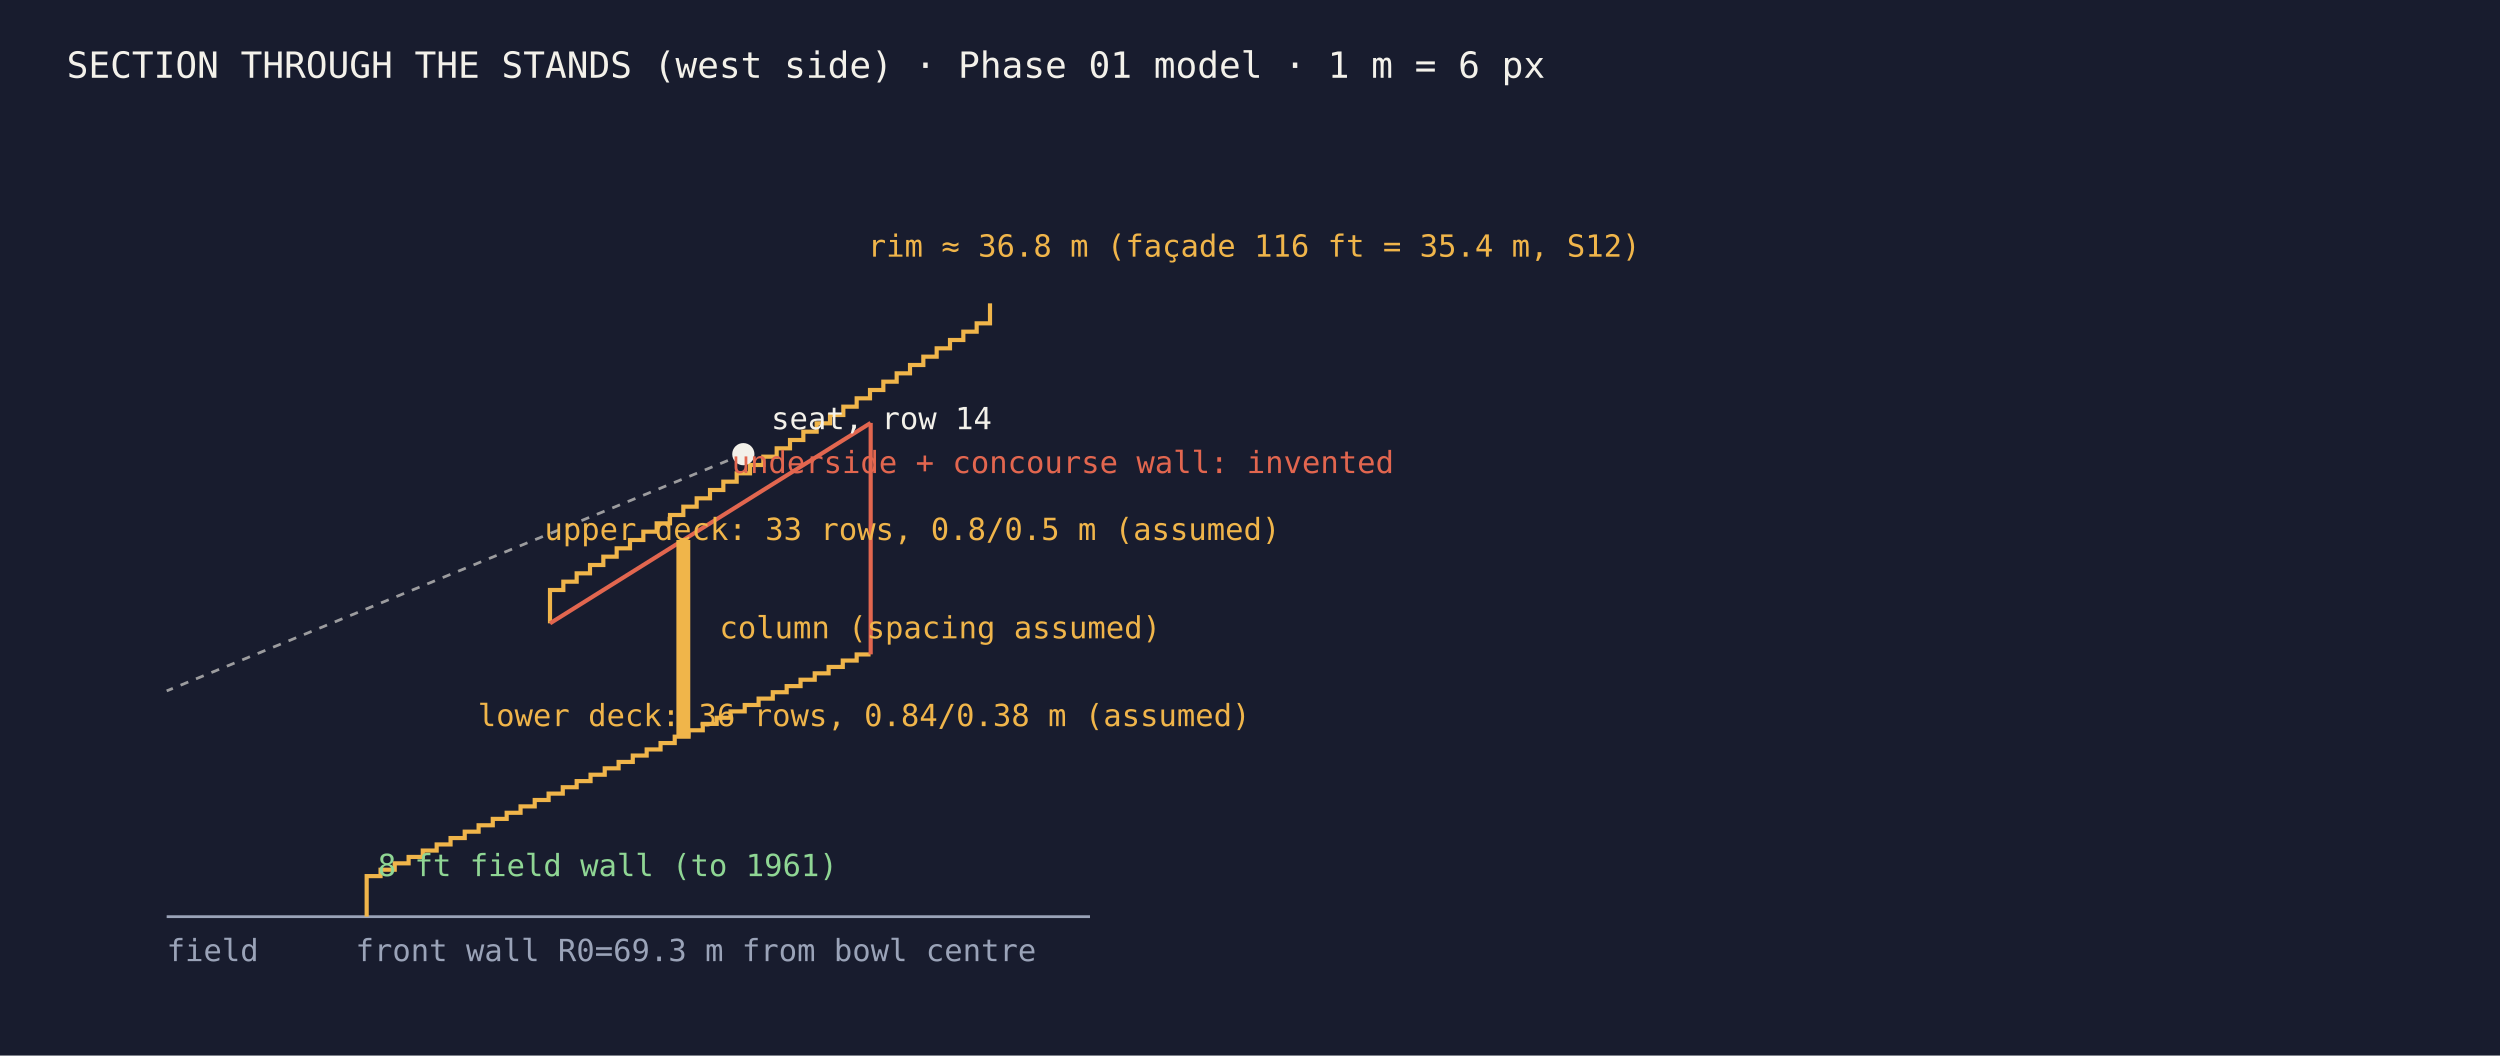
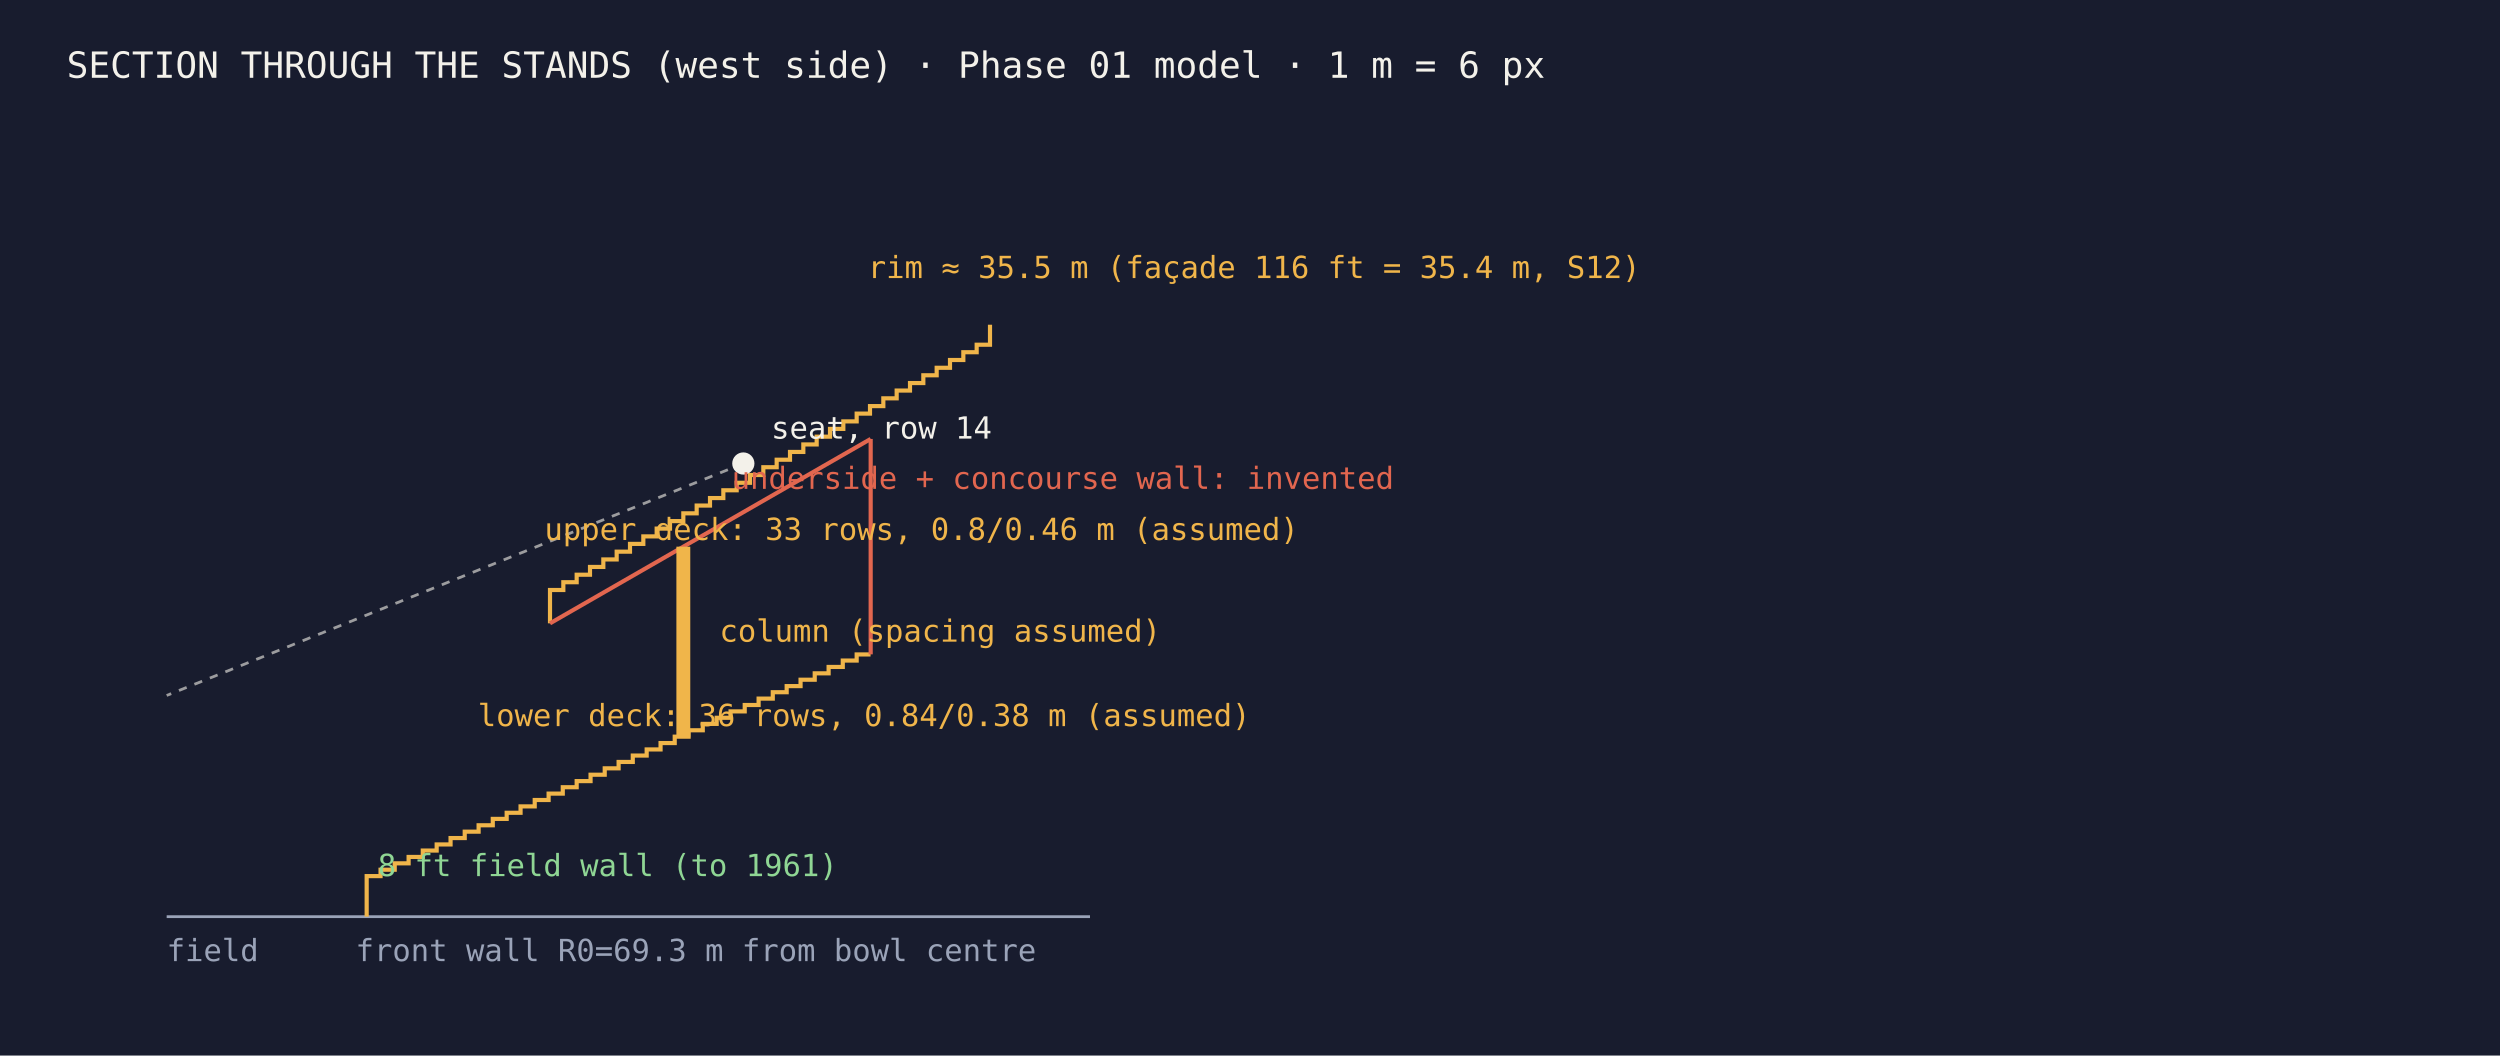
<svg xmlns="http://www.w3.org/2000/svg" width="900" height="380" viewBox="0 0 900 380" font-family="JetBrains Mono, DejaVu Sans Mono, monospace">
  <rect width="100%" height="100%" fill="#181c2e" />
  <text x="24.0" y="28.0" fill="#f3f1ea" font-size="13" text-anchor="start">SECTION THROUGH THE STANDS (west side) · Phase 01 model · 1 m = 6 px</text>
  <line x1="60" y1="330" x2="392.4" y2="330" stroke="#9aa3b8" />
  <polyline points="132.0,330.0 132.0,315.4 132.0,315.4 137.0,315.4 137.0,313.1 142.1,313.1 142.1,310.8 147.1,310.8 147.1,308.5 152.2,308.5 152.2,306.2 157.2,306.2 157.2,304.0 162.2,304.0 162.2,301.7 167.3,301.7 167.3,299.4 172.3,299.4 172.3,297.1 177.4,297.1 177.4,294.8 182.4,294.8 182.4,292.6 187.4,292.6 187.4,290.3 192.5,290.3 192.5,288.0 197.5,288.0 197.5,285.7 202.6,285.7 202.6,283.4 207.6,283.4 207.6,281.2 212.6,281.2 212.6,278.9 217.7,278.9 217.7,276.6 222.7,276.6 222.7,274.3 227.8,274.3 227.8,272.0 232.8,272.0 232.8,269.8 237.8,269.8 237.8,267.5 242.9,267.5 242.9,265.2 247.9,265.2 247.9,262.9 253.0,262.9 253.0,260.6 258.0,260.6 258.0,258.4 263.0,258.4 263.0,256.1 268.1,256.1 268.1,253.8 273.1,253.8 273.1,251.5 278.2,251.5 278.2,249.2 283.2,249.2 283.2,247.0 288.2,247.0 288.2,244.7 293.3,244.7 293.3,242.4 298.3,242.4 298.3,240.1 303.4,240.1 303.4,237.8 308.4,237.8 308.4,235.6 313.4,235.6" fill="none" stroke="#f0b54a" stroke-width="1.5" />
-   <polyline points="198.0,224.4 198.0,212.4 198.0,212.4 202.8,212.4 202.8,209.4 207.6,209.4 207.6,206.4 212.4,206.4 212.4,203.4 217.2,203.4 217.2,200.4 222.0,200.4 222.0,197.4 226.8,197.4 226.8,194.4 231.6,194.4 231.6,191.4 236.4,191.4 236.4,188.4 241.2,188.4 241.2,185.4 246.0,185.4 246.0,182.4 250.8,182.4 250.8,179.4 255.6,179.4 255.6,176.4 260.4,176.4 260.4,173.4 265.2,173.4 265.2,170.4 270.0,170.4 270.0,167.4 274.8,167.4 274.8,164.4 279.6,164.4 279.6,161.4 284.4,161.4 284.4,158.4 289.2,158.4 289.2,155.4 294.0,155.4 294.0,152.4 298.8,152.4 298.8,149.4 303.6,149.4 303.6,146.4 308.4,146.4 308.4,143.4 313.2,143.4 313.2,140.4 318.0,140.4 318.0,137.4 322.8,137.4 322.8,134.4 327.6,134.4 327.6,131.4 332.4,131.4 332.4,128.4 337.2,128.4 337.2,125.4 342.0,125.4 342.0,122.4 346.8,122.4 346.8,119.4 351.6,119.4 351.6,116.4 356.4,116.4 356.4,109.2" fill="none" stroke="#f0b54a" stroke-width="1.5" />
-   <line x1="198" y1="224.4" x2="313.44" y2="152.25" stroke="#e2664f" stroke-width="1.5" />
-   <line x1="313.44" y1="235.57" x2="313.44" y2="152.25" stroke="#e2664f" stroke-width="1.5" />
-   <rect x="243.5" y="194.4" width="5" height="70.8" fill="#f0b54a" />
-   <line x1="267.6" y1="163.5" x2="60" y2="248.72" stroke="#f3f1ea" stroke-dasharray="3 3" opacity=".6" />
-   <circle cx="267.6" cy="163.5" r="4" fill="#f3f1ea" />
+   <polyline points="198.0,224.4 198.0,212.4 198.0,212.4 202.8,212.4 202.8,209.6 207.6,209.6 207.6,206.9 212.4,206.9 212.4,204.1 217.2,204.1 217.2,201.4 222.0,201.4 222.0,198.6 226.8,198.6 226.8,195.8 231.6,195.8 231.6,193.1 236.4,193.1 236.4,190.3 241.2,190.3 241.2,187.6 246.0,187.6 246.0,184.8 250.8,184.8 250.8,182.0 255.6,182.0 255.6,179.3 260.4,179.3 260.4,176.5 265.2,176.5 265.2,173.8 270.0,173.8 270.0,171.0 274.8,171.0 274.8,168.2 279.6,168.2 279.6,165.5 284.4,165.5 284.4,162.7 289.2,162.7 289.2,160.0 294.0,160.0 294.0,157.2 298.8,157.2 298.8,154.4 303.6,154.4 303.6,151.7 308.4,151.7 308.4,148.9 313.2,148.9 313.2,146.2 318.0,146.2 318.0,143.4 322.8,143.4 322.8,140.6 327.6,140.6 327.6,137.9 332.4,137.9 332.4,135.1 337.2,135.1 337.2,132.4 342.0,132.4 342.0,129.6 346.8,129.6 346.8,126.8 351.6,126.8 351.6,124.1 356.4,124.1 356.4,116.9" fill="none" stroke="#f0b54a" stroke-width="1.5" />
+   <line x1="198" y1="224.4" x2="313.44" y2="158.022" stroke="#e2664f" stroke-width="1.5" />
+   <line x1="313.44" y1="235.57" x2="313.44" y2="158.022" stroke="#e2664f" stroke-width="1.5" />
+   <rect x="243.5" y="196.8" width="5" height="68.4" fill="#f0b54a" />
+   <line x1="267.6" y1="166.86" x2="60" y2="250.361" stroke="#f3f1ea" stroke-dasharray="3 3" opacity=".6" />
+   <circle cx="267.6" cy="166.86" r="4" fill="#f3f1ea" />
  <text x="136.0" y="315.4" fill="#8fd694" font-size="11" text-anchor="start">8 ft field wall (to 1961)</text>
  <text x="172.0" y="261.4" fill="#f0b54a" font-size="11" text-anchor="start">lower deck: 36 rows, 0.84/0.38 m (assumed)</text>
-   <text x="196.0" y="194.4" fill="#f0b54a" font-size="11" text-anchor="start">upper deck: 33 rows, 0.8/0.5 m (assumed)</text>
-   <text x="259.0" y="229.8" fill="#f0b54a" font-size="11" text-anchor="start">column (spacing assumed)</text>
-   <text x="263.4" y="170.3" fill="#e2664f" font-size="11" text-anchor="start">underside + concourse wall: invented</text>
-   <text x="312.4" y="92.4" fill="#f0b54a" font-size="11" text-anchor="start">rim ≈ 36.8 m (façade 116 ft = 35.4 m, S12)</text>
-   <text x="277.6" y="154.5" fill="#f3f1ea" font-size="11" text-anchor="start">seat, row 14</text>
+   <text x="196.0" y="194.4" fill="#f0b54a" font-size="11" text-anchor="start">upper deck: 33 rows, 0.8/0.46 m (assumed)</text>
+   <text x="259.0" y="231.0" fill="#f0b54a" font-size="11" text-anchor="start">column (spacing assumed)</text>
+   <text x="263.4" y="176.0" fill="#e2664f" font-size="11" text-anchor="start">underside + concourse wall: invented</text>
+   <text x="312.4" y="100.1" fill="#f0b54a" font-size="11" text-anchor="start">rim ≈ 35.5 m (façade 116 ft = 35.4 m, S12)</text>
+   <text x="277.6" y="157.9" fill="#f3f1ea" font-size="11" text-anchor="start">seat, row 14</text>
  <text x="60.0" y="346.0" fill="#9aa3b8" font-size="11" text-anchor="start">field</text>
  <text x="128.0" y="346.0" fill="#9aa3b8" font-size="11" text-anchor="start">front wall R0=69.3 m from bowl centre</text>
</svg>
